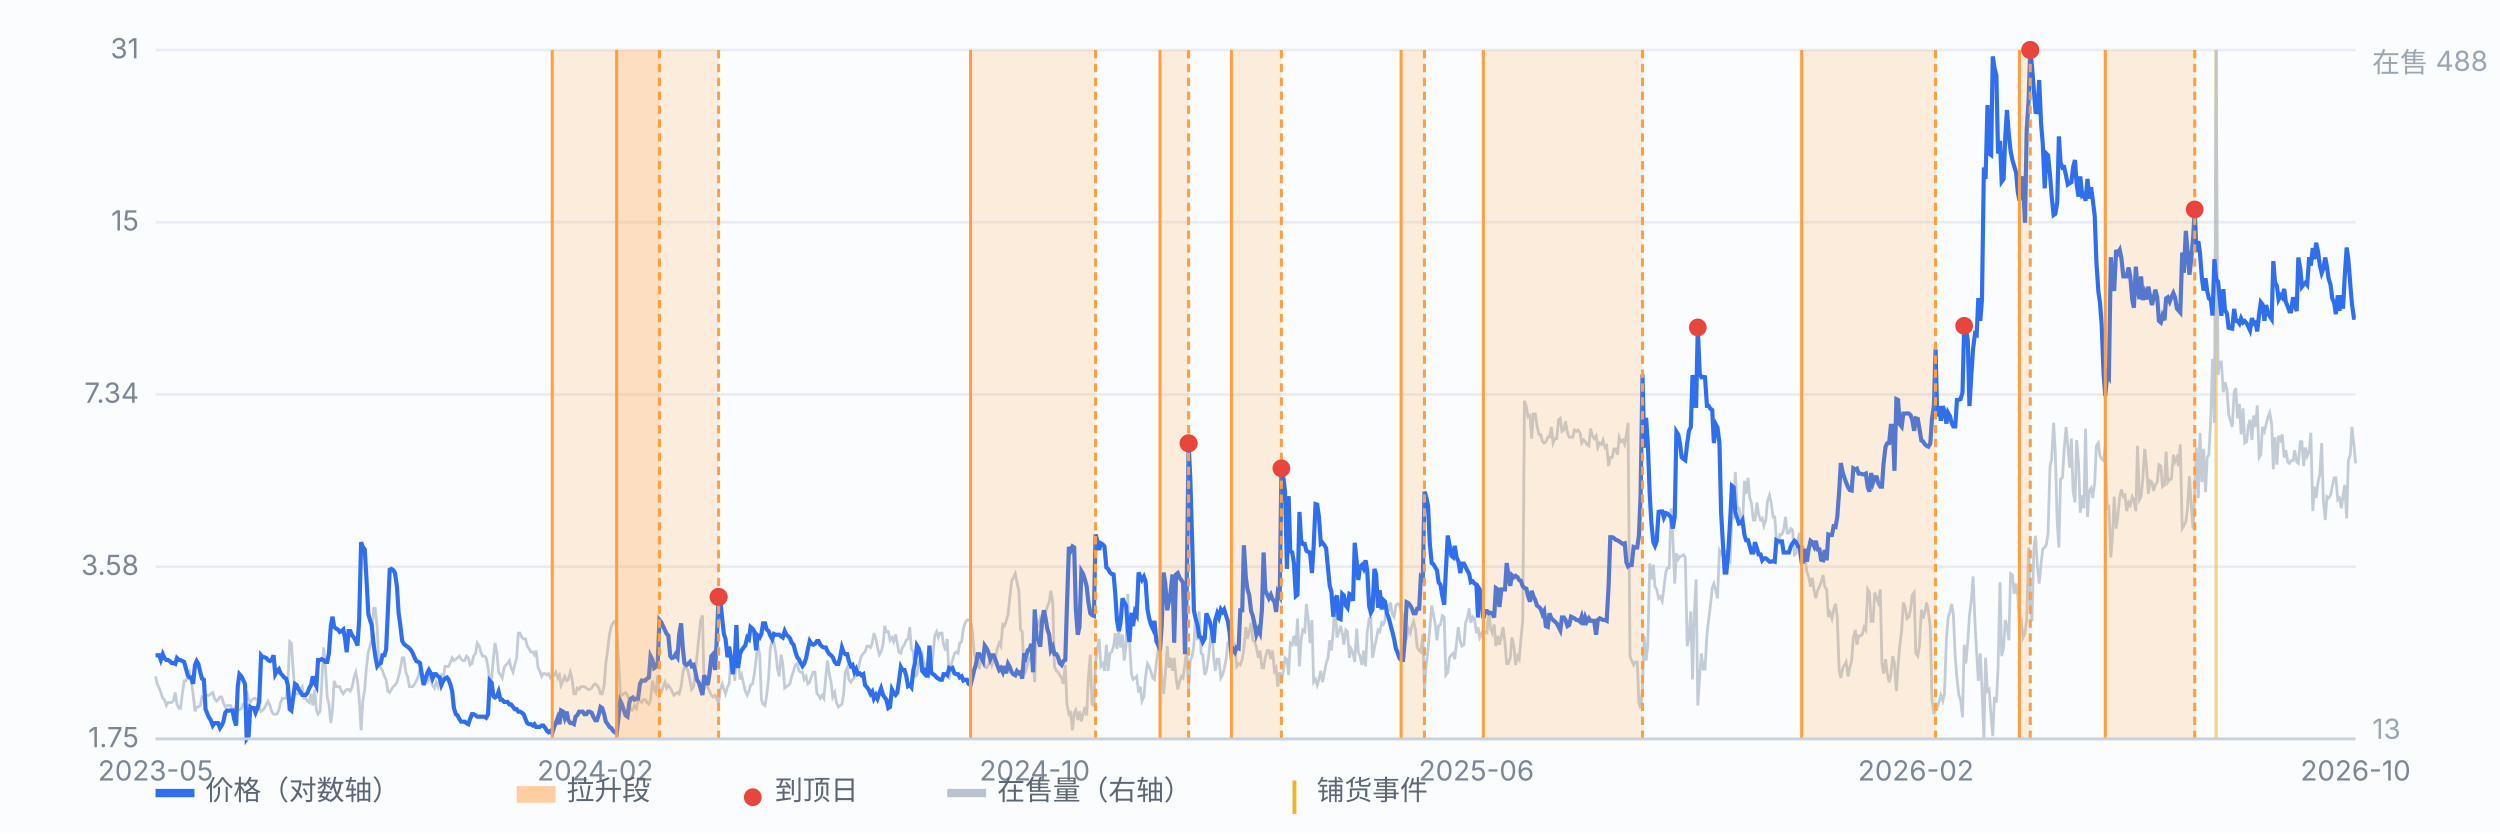
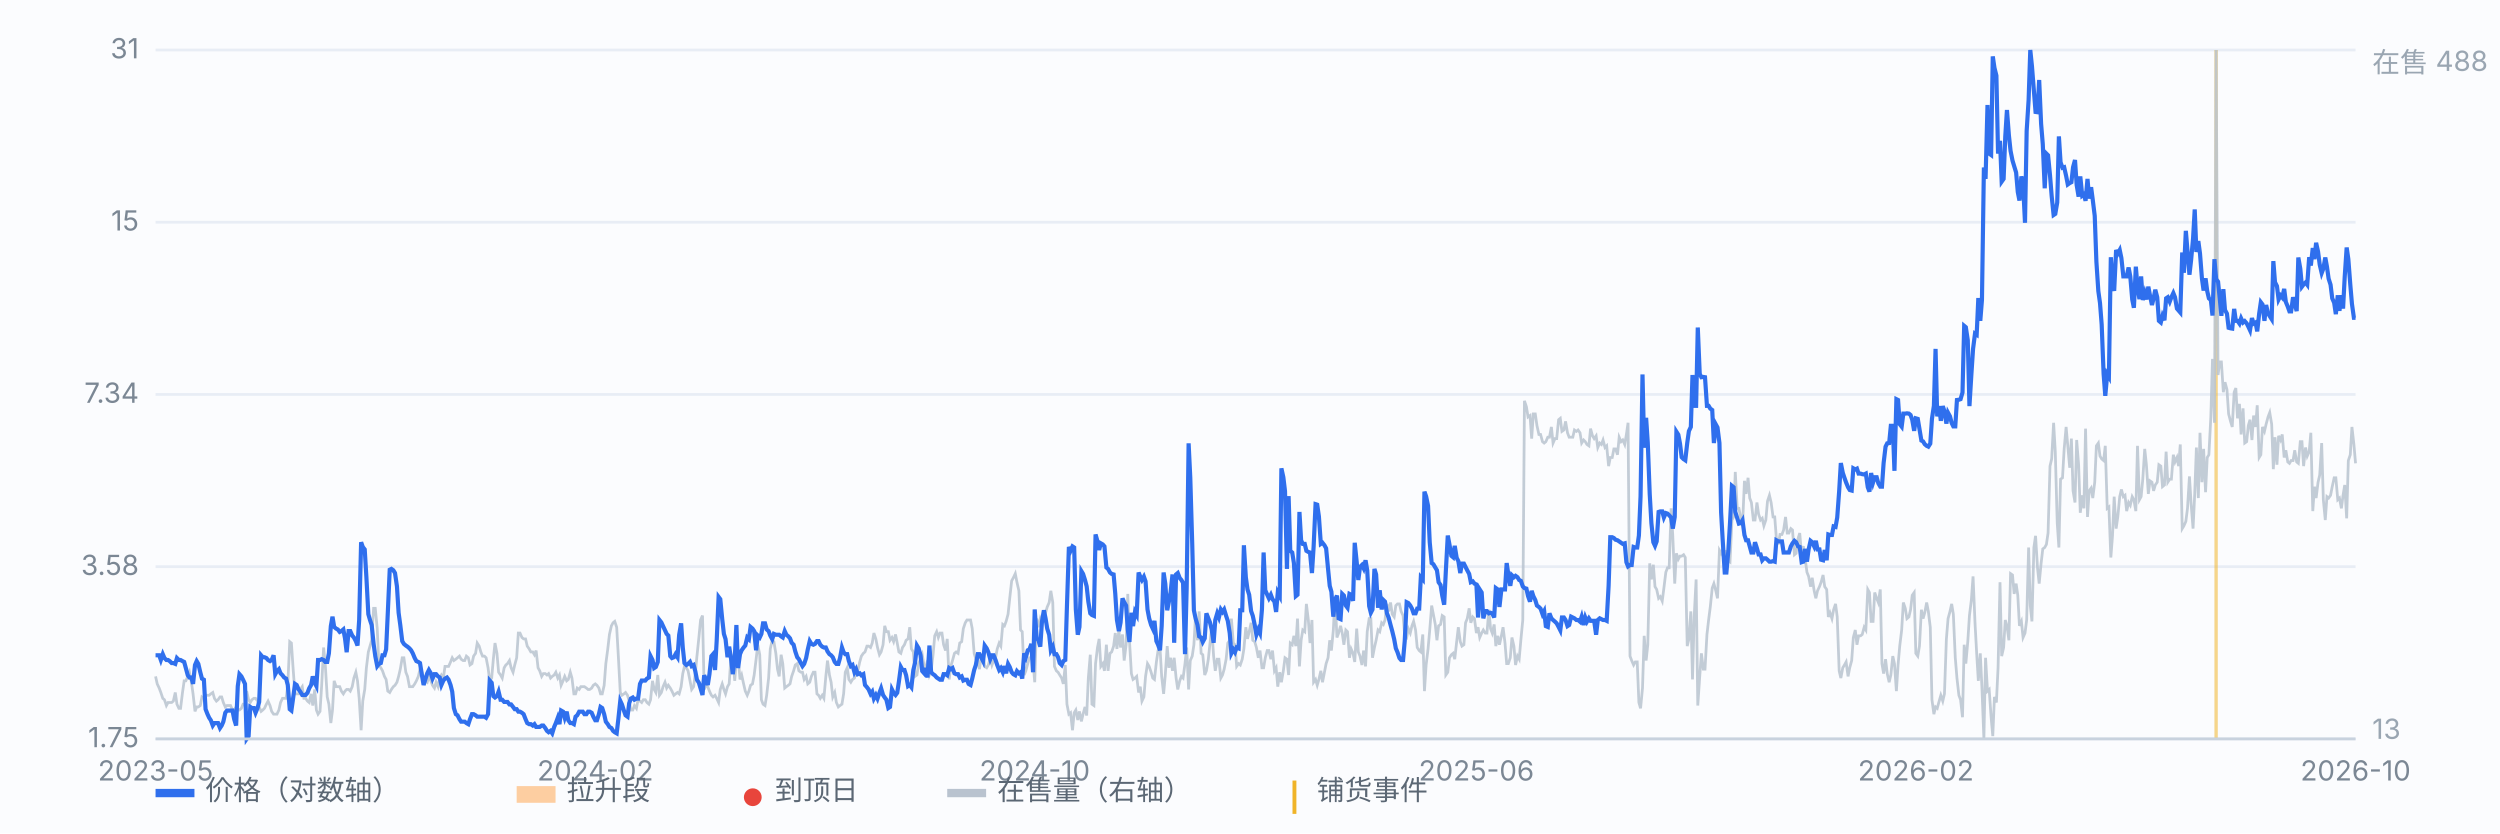
<svg xmlns="http://www.w3.org/2000/svg" viewBox="0 0 900 300" preserveAspectRatio="xMidYMid meet" style="width:100%;max-width:900px;height:auto;display:block" font-family="-apple-system,Segoe UI,Microsoft YaHei,sans-serif" font-size="10">
  <rect x="0" y="0" width="900" height="300" fill="#fbfcfe" />
  <line x1="56" y1="266.0" x2="848" y2="266.0" stroke="#e8edf5" stroke-width="1" />
  <text x="50" y="269.0" text-anchor="end" fill="#7b8794">1.75</text>
  <line x1="56" y1="204.0" x2="848" y2="204.0" stroke="#e8edf5" stroke-width="1" />
  <text x="50" y="207.0" text-anchor="end" fill="#7b8794">3.58</text>
  <line x1="56" y1="142.0" x2="848" y2="142.0" stroke="#e8edf5" stroke-width="1" />
  <text x="50" y="145.0" text-anchor="end" fill="#7b8794">7.34</text>
  <line x1="56" y1="80.0" x2="848" y2="80.0" stroke="#e8edf5" stroke-width="1" />
  <text x="50" y="83.0" text-anchor="end" fill="#7b8794">15</text>
  <line x1="56" y1="18.0" x2="848" y2="18.0" stroke="#e8edf5" stroke-width="1" />
  <text x="50" y="21.0" text-anchor="end" fill="#7b8794">31</text>
  <line x1="797.8" y1="18" x2="797.8" y2="266" stroke="#f0b429" stroke-width="1.2" opacity="0.55" />
  <path d="M56.0 243.5 L56.6 246.2 L57.3 247.7 L57.9 249.3 L58.6 251.4 L59.2 251.9 L59.9 254.0 L60.5 252.9 L61.1 252.9 L61.8 252.9 L62.4 252.4 L63.1 249.3 L63.7 253.5 L64.4 255.0 L65.0 255.0 L65.7 249.3 L66.3 245.1 L66.9 245.1 L67.6 243.5 L68.2 242.0 L68.9 245.6 L69.5 249.8 L70.2 256.1 L70.8 254.5 L71.4 254.5 L72.1 254.0 L72.7 250.9 L73.4 251.4 L74.0 250.3 L74.7 250.3 L75.3 250.3 L75.9 249.8 L76.6 249.3 L77.2 251.4 L77.9 252.4 L78.5 251.9 L79.2 250.9 L79.8 250.9 L80.4 252.9 L81.1 254.5 L81.7 254.0 L82.4 254.0 L83.0 254.0 L83.7 255.6 L84.3 255.6 L85.0 254.5 L85.6 255.6 L86.2 255.6 L86.9 255.0 L87.5 253.5 L88.2 253.5 L88.8 248.8 L89.5 251.9 L90.1 252.9 L90.7 251.9 L91.4 251.4 L92.0 251.4 L92.7 252.4 L93.3 254.5 L94.0 256.1 L94.6 255.6 L95.2 255.0 L95.9 253.5 L96.5 252.4 L97.2 254.0 L97.8 256.1 L98.5 257.1 L99.1 257.1 L99.7 257.1 L100.4 255.6 L101.0 252.9 L101.7 251.4 L102.3 251.4 L103.0 251.4 L103.6 246.7 L104.3 231.0 L104.9 231.5 L105.5 240.4 L106.2 249.8 L106.8 249.8 L107.5 249.8 L108.1 248.2 L108.8 247.2 L109.4 251.4 L110.0 251.4 L110.7 252.4 L111.3 252.9 L112.0 249.8 L112.6 254.0 L113.3 248.2 L113.9 255.6 L114.5 257.1 L115.2 256.1 L115.8 246.7 L116.5 233.1 L117.1 239.4 L117.8 250.9 L118.4 253.5 L119.1 260.3 L119.7 255.6 L120.3 245.1 L121.0 247.2 L121.6 247.2 L122.3 247.2 L122.9 248.8 L123.6 249.8 L124.2 248.8 L124.8 248.2 L125.5 248.2 L126.1 248.8 L126.8 247.2 L127.4 244.1 L128.1 242.0 L128.7 245.1 L129.3 251.4 L130.0 262.9 L130.6 252.4 L131.3 248.2 L131.9 240.4 L132.6 234.7 L133.2 232.6 L133.8 230.5 L134.5 219.0 L135.1 219.0 L135.8 226.3 L136.4 239.4 L137.1 240.4 L137.7 241.5 L138.4 243.5 L139.0 244.6 L139.6 248.8 L140.3 249.3 L140.9 248.2 L141.6 247.2 L142.2 246.7 L142.9 245.6 L143.5 243.5 L144.1 240.9 L144.8 236.8 L145.4 236.8 L146.1 242.0 L146.7 243.5 L147.4 247.2 L148.0 247.2 L148.6 247.2 L149.3 246.2 L149.9 245.1 L150.6 243.5 L151.2 240.9 L151.9 242.0 L152.5 244.1 L153.2 245.1 L153.8 245.6 L154.4 243.5 L155.1 245.1 L155.7 246.7 L156.4 247.7 L157.0 245.6 L157.7 247.2 L158.3 244.1 L158.9 243.0 L159.6 244.1 L160.2 239.9 L160.9 239.9 L161.5 239.9 L162.2 238.3 L162.8 236.8 L163.4 237.8 L164.1 237.3 L164.7 236.8 L165.4 236.2 L166.0 237.3 L166.7 237.8 L167.3 237.8 L167.9 236.2 L168.6 236.8 L169.2 239.4 L169.9 238.9 L170.5 236.2 L171.2 235.2 L171.8 231.5 L172.5 232.6 L173.1 234.7 L173.7 236.2 L174.4 236.2 L175.0 236.8 L175.7 240.4 L176.3 245.1 L177.0 244.1 L177.6 237.3 L178.2 231.5 L178.9 235.2 L179.5 242.0 L180.2 243.0 L180.8 244.1 L181.5 240.4 L182.1 239.4 L182.7 238.9 L183.4 237.8 L184.0 240.4 L184.7 242.0 L185.3 239.4 L186.0 236.8 L186.6 227.9 L187.2 227.9 L187.9 229.5 L188.5 230.0 L189.2 230.0 L189.8 232.6 L190.5 233.6 L191.1 234.7 L191.8 234.7 L192.4 235.7 L193.0 234.2 L193.7 240.4 L194.3 241.5 L195.0 243.5 L195.6 242.5 L196.3 242.5 L196.9 243.0 L197.5 242.5 L198.2 244.1 L198.8 243.5 L199.5 243.0 L200.1 242.0 L200.8 244.1 L201.4 243.0 L202.0 246.7 L202.7 245.1 L203.3 243.5 L204.0 245.1 L204.6 244.6 L205.3 242.0 L205.9 244.1 L206.6 249.8 L207.2 249.8 L207.8 247.7 L208.5 248.2 L209.1 247.2 L209.8 247.2 L210.4 247.2 L211.1 247.7 L211.7 248.2 L212.3 248.2 L213.0 247.7 L213.6 246.7 L214.3 246.2 L214.9 246.7 L215.6 247.7 L216.2 249.8 L216.8 249.8 L217.5 246.7 L218.1 238.9 L218.8 233.6 L219.4 228.4 L220.1 225.3 L220.7 224.2 L221.3 223.7 L222.0 225.8 L222.6 236.2 L223.3 249.3 L223.9 250.3 L224.6 249.8 L225.2 249.3 L225.9 250.3 L226.5 252.4 L227.1 255.6 L227.8 255.6 L228.4 254.0 L229.1 255.0 L229.7 251.9 L230.4 252.4 L231.0 252.9 L231.6 251.9 L232.3 251.9 L232.9 252.9 L233.6 253.5 L234.2 251.9 L234.9 245.1 L235.5 248.2 L236.1 249.3 L236.8 243.0 L237.4 250.3 L238.1 249.3 L238.7 247.2 L239.4 245.6 L240.0 247.7 L240.6 246.7 L241.3 247.7 L241.9 248.8 L242.6 250.3 L243.2 249.8 L243.9 249.3 L244.5 249.8 L245.2 247.2 L245.8 242.5 L246.4 239.9 L247.1 240.4 L247.7 241.5 L248.4 245.1 L249.0 248.2 L249.7 247.2 L250.3 242.5 L250.9 236.2 L251.6 229.5 L252.2 223.2 L252.9 221.6 L253.5 248.2 L254.2 246.7 L254.8 247.2 L255.4 248.8 L256.1 250.3 L256.7 250.9 L257.4 250.3 L258.0 251.4 L258.7 252.9 L259.3 248.2 L260.0 246.2 L260.6 248.2 L261.2 249.8 L261.9 247.2 L262.5 246.2 L263.2 235.7 L263.8 236.8 L264.5 245.1 L265.1 237.3 L265.7 236.2 L266.4 244.6 L267.0 243.0 L267.7 246.2 L268.3 248.8 L269.0 250.3 L269.6 248.8 L270.2 246.7 L270.9 246.2 L271.5 243.0 L272.2 237.3 L272.8 232.1 L273.5 235.7 L274.1 251.9 L274.7 253.5 L275.4 254.0 L276.0 250.3 L276.7 244.1 L277.3 233.6 L278.0 230.5 L278.6 231.0 L279.3 235.2 L279.9 240.9 L280.5 243.5 L281.2 235.7 L281.8 238.9 L282.5 247.7 L283.1 247.2 L283.8 246.7 L284.4 246.2 L285.0 243.5 L285.7 241.5 L286.3 239.4 L287.0 238.9 L287.6 241.5 L288.3 242.0 L288.9 242.0 L289.5 244.6 L290.2 243.5 L290.8 246.2 L291.5 245.6 L292.1 243.5 L292.8 242.0 L293.4 242.0 L294.1 249.8 L294.7 250.3 L295.3 251.4 L296.0 250.3 L296.6 251.4 L297.3 243.5 L297.9 237.8 L298.6 243.0 L299.2 245.6 L299.8 250.9 L300.5 249.3 L301.1 252.9 L301.8 254.5 L302.4 254.0 L303.1 253.5 L303.7 249.8 L304.3 242.0 L305.0 240.4 L305.6 244.6 L306.3 245.6 L306.9 244.6 L307.6 244.1 L308.2 240.9 L308.8 241.5 L309.5 238.3 L310.1 236.2 L310.8 235.2 L311.4 234.7 L312.1 232.6 L312.7 232.6 L313.4 233.1 L314.0 231.5 L314.6 227.9 L315.3 230.0 L315.9 233.1 L316.6 235.7 L317.2 234.7 L317.9 232.1 L318.5 225.3 L319.1 227.4 L319.8 227.4 L320.4 230.5 L321.1 229.5 L321.7 231.0 L322.4 228.4 L323.0 231.5 L323.6 234.7 L324.3 235.2 L324.9 233.1 L325.6 232.1 L326.2 230.5 L326.9 230.0 L327.5 225.8 L328.1 233.6 L328.8 234.7 L329.4 243.5 L330.1 243.0 L330.7 238.9 L331.4 237.3 L332.0 235.7 L332.7 239.9 L333.3 240.4 L333.9 237.8 L334.6 243.0 L335.2 241.5 L335.9 235.7 L336.5 228.9 L337.2 227.4 L337.8 229.5 L338.4 227.9 L339.1 227.9 L339.7 232.1 L340.4 234.2 L341.0 230.0 L341.7 244.6 L342.3 239.9 L342.9 237.8 L343.6 235.2 L344.2 234.7 L344.9 235.2 L345.5 231.5 L346.2 231.0 L346.8 226.3 L347.5 224.2 L348.1 223.2 L348.7 223.2 L349.4 223.2 L350.0 226.3 L350.7 235.2 L351.3 237.3 L352.0 237.8 L352.6 240.9 L353.2 236.8 L353.9 235.7 L354.5 239.9 L355.2 240.4 L355.8 239.4 L356.5 236.8 L357.1 239.4 L357.7 237.8 L358.4 236.8 L359.0 233.6 L359.7 231.5 L360.3 232.6 L361.0 224.8 L361.6 225.3 L362.2 223.7 L362.9 221.1 L363.5 215.4 L364.2 209.1 L364.8 208.0 L365.5 206.5 L366.1 209.6 L366.8 212.7 L367.4 226.8 L368.0 227.4 L368.7 243.0 L369.3 241.5 L370.0 238.9 L370.6 236.8 L371.3 236.8 L371.9 238.3 L372.5 245.6 L373.2 222.7 L373.8 225.8 L374.5 222.7 L375.1 224.2 L375.8 223.7 L376.4 220.6 L377.0 218.5 L377.7 216.9 L378.3 212.7 L379.0 216.9 L379.6 239.9 L380.3 241.5 L380.9 242.0 L381.5 243.0 L382.2 244.1 L382.8 246.2 L383.5 239.4 L384.1 253.5 L384.8 257.1 L385.4 256.6 L386.1 262.9 L386.7 256.6 L387.3 255.6 L388.0 259.2 L388.6 256.1 L389.3 259.7 L389.9 257.1 L390.6 254.5 L391.2 257.6 L391.8 244.1 L392.5 235.7 L393.1 253.5 L393.8 254.0 L394.4 238.9 L395.1 233.1 L395.7 230.0 L396.3 239.9 L397.0 238.9 L397.6 241.5 L398.3 232.1 L398.9 241.5 L399.6 235.2 L400.2 234.7 L400.9 232.6 L401.5 227.9 L402.1 233.6 L402.8 226.8 L403.4 233.1 L404.1 228.4 L404.7 237.8 L405.4 232.1 L406.0 213.8 L406.6 230.5 L407.3 242.5 L407.9 244.6 L408.6 244.1 L409.2 243.5 L409.9 249.3 L410.5 247.2 L411.1 252.4 L411.8 250.9 L412.4 243.5 L413.1 238.9 L413.7 239.9 L414.4 242.0 L415.0 244.1 L415.6 244.6 L416.3 238.3 L416.9 234.2 L417.6 233.1 L418.2 243.5 L418.9 249.8 L419.5 243.0 L420.2 232.6 L420.8 240.4 L421.4 236.8 L422.1 241.5 L422.7 236.8 L423.4 244.1 L424.0 248.2 L424.7 245.1 L425.3 243.5 L425.9 244.1 L426.6 238.9 L427.2 233.1 L427.9 248.2 L428.5 237.8 L429.2 236.2 L429.8 232.1 L430.4 221.6 L431.1 230.5 L431.7 220.1 L432.4 235.2 L433.0 235.7 L433.7 243.0 L434.3 241.5 L435.0 237.3 L435.6 231.5 L436.2 225.8 L436.9 236.2 L437.5 241.5 L438.2 237.3 L438.8 237.3 L439.5 244.1 L440.1 243.0 L440.7 240.9 L441.4 237.3 L442.0 231.5 L442.7 230.5 L443.3 222.7 L444.0 231.5 L444.6 232.1 L445.2 239.9 L445.9 238.9 L446.5 239.4 L447.2 237.3 L447.8 233.6 L448.5 225.8 L449.1 230.0 L449.7 227.4 L450.4 224.2 L451.0 230.5 L451.7 231.0 L452.3 233.1 L453.0 236.8 L453.6 234.2 L454.3 240.4 L454.9 240.4 L455.5 236.8 L456.2 234.2 L456.8 234.2 L457.5 237.3 L458.1 234.2 L458.8 241.5 L459.4 240.4 L460.0 247.2 L460.7 242.0 L461.3 245.6 L462.0 241.5 L462.6 236.8 L463.3 237.3 L463.9 243.0 L464.5 231.5 L465.2 232.1 L465.8 228.9 L466.5 232.6 L467.1 222.7 L467.8 239.9 L468.4 230.5 L469.0 226.8 L469.7 227.4 L470.3 217.4 L471.0 223.2 L471.6 231.5 L472.3 223.2 L472.9 245.6 L473.6 244.6 L474.2 246.7 L474.8 244.6 L475.5 241.5 L476.1 245.6 L476.8 242.0 L477.4 238.9 L478.1 236.8 L478.7 230.5 L479.3 234.2 L480.0 226.8 L480.6 214.8 L481.3 229.5 L481.9 227.9 L482.6 225.3 L483.2 227.9 L483.8 232.1 L484.5 226.8 L485.1 227.4 L485.8 236.8 L486.4 233.6 L487.1 235.2 L487.7 238.3 L488.4 226.3 L489.0 234.7 L489.6 236.2 L490.3 239.4 L490.9 234.2 L491.6 239.9 L492.2 227.4 L492.9 222.7 L493.5 222.7 L494.1 236.8 L494.8 233.1 L495.4 230.5 L496.1 226.8 L496.7 227.4 L497.4 224.2 L498.0 224.8 L498.6 223.2 L499.3 217.4 L499.9 220.1 L500.6 216.9 L501.2 221.1 L501.9 222.1 L502.5 218.0 L503.1 217.4 L503.8 217.4 L504.4 220.1 L505.1 221.6 L505.7 228.9 L506.4 229.5 L507.0 226.3 L507.7 227.9 L508.3 225.3 L508.9 223.7 L509.6 226.8 L510.2 233.1 L510.9 234.2 L511.5 234.7 L512.2 228.4 L512.8 248.8 L513.4 239.4 L514.1 233.6 L514.7 226.8 L515.4 218.0 L516.0 221.1 L516.7 224.8 L517.3 230.5 L517.9 225.3 L518.6 224.8 L519.2 221.6 L519.9 222.1 L520.5 243.0 L521.2 242.0 L521.8 236.8 L522.5 235.7 L523.1 235.2 L523.7 237.3 L524.4 231.0 L525.0 225.8 L525.7 231.0 L526.3 232.6 L527.0 232.1 L527.6 224.2 L528.2 222.7 L528.9 219.0 L529.5 224.2 L530.2 222.1 L530.8 222.7 L531.5 227.9 L532.1 225.8 L532.7 229.5 L533.4 227.9 L534.0 226.8 L534.7 227.9 L535.3 227.9 L536.0 219.5 L536.6 226.3 L537.2 227.9 L537.9 224.8 L538.5 232.6 L539.2 228.9 L539.8 232.1 L540.5 228.9 L541.1 225.8 L541.8 231.5 L542.4 238.9 L543.0 238.9 L543.7 236.8 L544.3 229.5 L545.0 232.6 L545.6 239.4 L546.3 236.2 L546.9 237.3 L547.5 230.5 L548.2 223.2 L548.8 144.3 L549.5 146.4 L550.1 150.1 L550.8 149.6 L551.4 157.9 L552.0 149.0 L552.7 149.0 L553.3 153.2 L554.0 156.4 L554.6 156.4 L555.3 159.0 L555.9 159.5 L556.5 159.0 L557.2 157.4 L557.8 157.4 L558.5 153.7 L559.1 159.5 L559.8 157.9 L560.4 157.9 L561.1 151.1 L561.7 150.6 L562.3 155.3 L563.0 154.8 L563.6 151.7 L564.3 155.8 L564.9 157.4 L565.6 157.4 L566.2 157.4 L566.8 154.8 L567.5 155.3 L568.1 154.8 L568.8 155.8 L569.4 159.5 L570.1 158.4 L570.7 159.0 L571.3 160.0 L572.0 160.5 L572.6 154.3 L573.3 156.9 L573.9 157.9 L574.6 156.9 L575.2 161.1 L575.9 159.5 L576.5 160.0 L577.1 158.4 L577.8 161.1 L578.4 160.5 L579.1 167.8 L579.7 164.7 L580.4 164.7 L581.0 161.6 L581.6 161.6 L582.3 163.7 L582.9 157.4 L583.6 159.0 L584.2 158.4 L584.9 160.0 L585.5 156.4 L586.1 152.2 L586.8 236.2 L587.4 237.8 L588.1 239.4 L588.7 238.3 L589.4 238.3 L590.0 252.9 L590.6 255.0 L591.3 247.7 L591.9 228.9 L592.6 237.8 L593.2 232.1 L593.9 202.8 L594.5 208.6 L595.2 203.3 L595.8 211.2 L596.4 212.2 L597.1 215.4 L597.7 214.8 L598.4 216.4 L599.0 211.7 L599.7 206.0 L600.3 204.4 L600.9 204.4 L601.6 183.0 L602.2 192.9 L602.9 210.1 L603.5 199.2 L604.2 201.3 L604.8 200.2 L605.4 200.2 L606.1 199.7 L606.7 200.7 L607.4 232.6 L608.0 230.0 L608.7 220.1 L609.3 244.6 L609.9 222.1 L610.6 208.6 L611.2 254.0 L611.9 243.5 L612.5 235.2 L613.2 240.9 L613.8 240.9 L614.5 228.4 L615.1 223.2 L615.7 218.5 L616.4 211.7 L617.0 210.1 L617.7 212.7 L618.3 215.4 L619.0 198.1 L619.6 199.2 L620.2 197.6 L620.9 200.7 L621.5 198.1 L622.2 201.8 L622.8 202.3 L623.5 187.2 L624.1 186.1 L624.7 169.9 L625.4 183.0 L626.0 183.0 L626.7 186.6 L627.3 189.3 L628.0 173.1 L628.6 177.8 L629.3 172.0 L629.9 179.3 L630.5 180.9 L631.2 187.2 L631.8 187.2 L632.5 180.9 L633.1 185.1 L633.8 187.2 L634.4 186.6 L635.0 189.3 L635.7 187.2 L636.3 180.4 L637.0 178.3 L637.6 180.9 L638.3 186.1 L638.9 186.1 L639.5 193.9 L640.2 196.0 L640.8 192.4 L641.5 192.4 L642.1 190.8 L642.8 186.1 L643.4 191.9 L644.0 191.9 L644.7 190.3 L645.3 190.8 L646.0 199.7 L646.6 199.2 L647.3 193.9 L647.9 191.9 L648.6 200.2 L649.2 196.6 L649.8 200.7 L650.5 206.0 L651.1 207.5 L651.8 211.2 L652.4 208.0 L653.1 212.7 L653.7 215.4 L654.3 212.7 L655.0 211.2 L655.6 209.6 L656.3 207.0 L656.9 211.2 L657.6 212.2 L658.2 222.1 L658.8 220.6 L659.5 222.7 L660.1 219.5 L660.8 217.4 L661.4 222.1 L662.1 241.5 L662.7 244.1 L663.4 240.4 L664.0 239.4 L664.6 238.3 L665.3 243.5 L665.9 240.4 L666.6 237.8 L667.2 229.5 L667.9 226.8 L668.5 232.1 L669.1 228.9 L669.8 228.9 L670.4 228.4 L671.1 225.8 L671.7 226.8 L672.4 212.2 L673.0 213.3 L673.6 223.7 L674.3 223.7 L674.9 213.3 L675.6 215.4 L676.2 216.9 L676.9 212.2 L677.5 238.9 L678.1 242.5 L678.8 237.3 L679.4 242.5 L680.1 245.6 L680.7 243.0 L681.4 236.2 L682.0 238.9 L682.7 248.8 L683.3 239.4 L683.9 232.6 L684.6 226.8 L685.2 216.9 L685.9 219.0 L686.5 222.7 L687.2 222.1 L687.8 219.5 L688.4 214.3 L689.1 213.3 L689.7 235.2 L690.4 236.2 L691.0 232.6 L691.7 219.5 L692.3 222.7 L692.9 220.6 L693.6 216.9 L694.2 220.1 L694.9 225.8 L695.5 251.9 L696.2 257.1 L696.8 254.5 L697.4 255.0 L698.1 252.4 L698.7 250.3 L699.4 252.4 L700.0 249.8 L700.7 230.0 L701.3 222.7 L702.0 220.1 L702.6 217.4 L703.2 221.1 L703.9 236.8 L704.5 244.1 L705.2 250.3 L705.8 251.9 L706.5 258.2 L707.1 232.1 L707.7 238.9 L708.4 231.0 L709.0 221.6 L709.7 215.9 L710.3 207.5 L711.0 224.2 L711.6 235.2 L712.2 245.1 L712.9 235.2 L713.5 247.7 L714.2 266.0 L714.8 236.8 L715.5 248.8 L716.1 248.2 L716.8 258.2 L717.4 265.0 L718.0 250.9 L718.7 252.9 L719.3 240.4 L720.0 209.6 L720.6 236.2 L721.3 233.1 L721.9 223.2 L722.5 225.3 L723.2 230.5 L723.8 206.5 L724.5 207.0 L725.1 213.8 L725.8 210.1 L726.4 214.3 L727.0 225.3 L727.7 223.7 L728.3 229.5 L729.0 227.9 L729.6 223.2 L730.3 197.1 L730.9 218.0 L731.5 223.7 L732.2 197.1 L732.8 192.9 L733.5 204.4 L734.1 210.1 L734.8 202.8 L735.4 197.6 L736.1 197.1 L736.7 196.0 L737.3 191.9 L738.0 167.8 L738.6 165.2 L739.3 152.2 L739.9 162.6 L740.6 188.2 L741.2 197.1 L741.8 172.5 L742.5 172.0 L743.1 161.6 L743.8 153.7 L744.4 160.5 L745.1 168.4 L745.7 157.9 L746.3 176.7 L747.0 180.9 L747.6 158.4 L748.3 167.3 L748.9 184.6 L749.6 178.3 L750.2 183.0 L750.8 154.3 L751.5 186.1 L752.1 176.7 L752.8 175.7 L753.4 179.3 L754.1 173.6 L754.7 160.5 L755.4 159.5 L756.0 164.2 L756.6 165.2 L757.3 165.8 L757.9 160.5 L758.6 183.0 L759.2 182.5 L759.9 200.7 L760.5 192.9 L761.1 178.8 L761.8 190.3 L762.4 186.1 L763.1 178.8 L763.7 176.2 L764.4 178.8 L765.0 178.3 L765.6 184.0 L766.3 180.9 L766.9 181.9 L767.6 178.8 L768.2 179.9 L768.9 184.0 L769.5 160.5 L770.2 179.9 L770.8 178.8 L771.4 172.5 L772.1 161.6 L772.7 167.3 L773.4 177.8 L774.0 173.1 L774.7 173.6 L775.3 176.7 L775.9 174.6 L776.6 173.6 L777.2 167.3 L777.9 167.8 L778.5 175.2 L779.2 174.6 L779.8 162.6 L780.4 173.6 L781.1 172.5 L781.7 172.5 L782.4 163.7 L783.0 166.3 L783.7 164.7 L784.3 167.8 L784.9 160.0 L785.6 190.3 L786.2 189.3 L786.9 187.7 L787.5 183.0 L788.2 171.5 L788.8 181.4 L789.5 190.3 L790.1 177.8 L790.7 161.1 L791.4 179.3 L792.0 155.8 L792.7 173.6 L793.3 161.6 L794.0 177.2 L794.6 164.7 L795.2 163.7 L795.9 150.1 L796.5 129.2 L797.2 152.2 L797.8 18.0 L798.5 135.0 L799.1 130.3 L799.7 130.3 L800.4 141.2 L801.0 137.6 L801.7 140.2 L802.3 149.0 L803.0 151.7 L803.6 153.7 L804.3 141.2 L804.9 139.7 L805.5 150.6 L806.2 145.4 L806.8 156.4 L807.5 147.0 L808.1 159.5 L808.8 159.0 L809.4 153.2 L810.0 151.1 L810.7 158.4 L811.3 149.6 L812.0 153.7 L812.6 145.9 L813.3 164.7 L813.9 163.7 L814.5 153.7 L815.2 155.3 L815.8 152.7 L816.5 150.1 L817.1 148.5 L817.8 152.7 L818.4 168.9 L819.0 157.4 L819.7 167.3 L820.3 156.9 L821.0 158.4 L821.6 156.4 L822.3 164.7 L822.9 162.1 L823.6 166.3 L824.2 166.8 L824.8 165.8 L825.5 165.8 L826.1 162.1 L826.8 166.3 L827.4 166.8 L828.1 159.0 L828.7 159.0 L829.3 167.8 L830.0 161.1 L830.6 164.2 L831.3 162.6 L831.9 155.8 L832.6 184.0 L833.2 175.2 L833.8 179.3 L834.5 173.6 L835.1 171.0 L835.8 159.5 L836.4 179.9 L837.1 187.2 L837.7 178.8 L838.3 179.3 L839.0 178.3 L839.6 175.2 L840.3 172.0 L840.9 172.0 L841.6 179.9 L842.2 179.3 L842.9 183.0 L843.5 178.3 L844.1 174.6 L844.8 186.6 L845.4 165.8 L846.1 163.7 L846.7 153.7 L847.4 160.0 L848.0 166.8" fill="none" stroke="#b9c3cf" stroke-width="1" opacity="0.85" />
  <text x="854" y="26" fill="#9aa6b2">在售 488</text>
  <text x="854" y="266" fill="#9aa6b2">13</text>
  <path d="M56.0 235.9 L56.6 235.9 L57.3 235.9 L57.9 237.6 L58.6 235.5 L59.2 236.9 L59.9 237.6 L60.5 237.6 L61.1 238.0 L61.8 238.7 L62.4 238.7 L63.1 239.0 L63.7 236.9 L64.4 237.6 L65.0 237.6 L65.7 238.0 L66.3 238.3 L66.9 240.5 L67.6 243.1 L68.2 243.9 L68.9 243.9 L69.5 246.2 L70.2 239.4 L70.8 238.0 L71.4 239.0 L72.1 242.0 L72.7 244.3 L73.4 244.7 L74.0 255.3 L74.7 257.1 L75.3 258.4 L75.9 259.3 L76.6 261.2 L77.2 260.3 L77.9 260.3 L78.5 260.3 L79.2 262.1 L79.8 261.2 L80.4 259.8 L81.1 256.6 L81.7 255.8 L82.4 255.8 L83.0 255.8 L83.7 255.8 L84.3 258.9 L85.0 261.2 L85.6 247.0 L86.2 242.7 L86.9 243.5 L87.5 244.7 L88.2 246.2 L88.8 266.0 L89.5 265.0 L90.1 254.5 L90.7 254.9 L91.4 254.9 L92.0 256.6 L92.7 254.9 L93.3 252.7 L94.0 235.9 L94.6 236.6 L95.2 236.6 L95.9 236.9 L96.5 237.6 L97.2 238.0 L97.8 237.6 L98.5 235.9 L99.1 242.7 L99.7 241.6 L100.4 240.9 L101.0 242.4 L101.7 243.1 L102.3 243.9 L103.0 244.3 L103.6 246.6 L104.3 255.3 L104.9 255.8 L105.5 251.5 L106.2 246.2 L106.8 246.6 L107.5 248.2 L108.1 249.0 L108.8 250.2 L109.4 250.2 L110.0 250.2 L110.7 249.4 L111.3 247.8 L112.0 246.6 L112.6 243.5 L113.3 245.8 L113.9 247.0 L114.5 237.6 L115.2 237.6 L115.8 237.3 L116.5 237.6 L117.1 238.3 L117.8 238.3 L118.4 235.2 L119.1 225.4 L119.7 222.0 L120.3 225.7 L121.0 226.3 L121.6 226.6 L122.3 227.5 L122.9 227.2 L123.6 226.6 L124.2 229.8 L124.8 234.8 L125.5 227.2 L126.1 227.2 L126.8 228.8 L127.4 229.5 L128.1 230.8 L128.7 232.4 L129.3 223.2 L130.0 195.2 L130.6 196.9 L131.3 197.8 L131.9 207.8 L132.6 221.1 L133.2 223.2 L133.8 225.0 L134.5 231.8 L135.1 236.2 L135.8 239.8 L136.4 239.0 L137.1 238.7 L137.7 235.9 L138.4 235.9 L139.0 233.8 L139.6 220.8 L140.3 205.1 L140.9 204.8 L141.6 205.3 L142.2 206.3 L142.9 211.1 L143.5 220.6 L144.1 225.0 L144.8 230.8 L145.4 231.8 L146.1 232.4 L146.7 232.8 L147.4 233.4 L148.0 234.1 L148.6 235.2 L149.3 236.9 L149.9 238.0 L150.6 238.3 L151.2 238.7 L151.9 243.1 L152.5 246.6 L153.2 244.3 L153.8 242.4 L154.4 241.2 L155.1 242.4 L155.7 244.3 L156.4 242.7 L157.0 242.7 L157.7 243.5 L158.3 243.9 L158.9 246.6 L159.6 245.0 L160.2 244.3 L160.9 243.9 L161.5 244.7 L162.2 246.6 L162.8 249.0 L163.4 254.9 L164.1 257.1 L164.7 257.5 L165.4 258.9 L166.0 259.8 L166.7 259.8 L167.3 259.8 L167.9 260.3 L168.6 260.7 L169.2 258.9 L169.9 257.1 L170.5 257.1 L171.2 257.5 L171.8 258.0 L172.5 258.0 L173.1 258.0 L173.7 258.0 L174.4 258.0 L175.0 258.4 L175.7 257.1 L176.3 245.0 L177.0 245.8 L177.6 250.6 L178.2 251.1 L178.9 250.6 L179.5 249.0 L180.2 251.9 L180.8 251.9 L181.5 252.7 L182.1 252.7 L182.7 252.7 L183.4 253.6 L184.0 253.6 L184.7 254.5 L185.3 255.3 L186.0 255.3 L186.6 256.2 L187.2 256.2 L187.9 256.6 L188.5 257.1 L189.2 258.9 L189.8 260.3 L190.5 260.7 L191.1 260.7 L191.8 261.2 L192.4 260.7 L193.0 261.7 L193.7 261.7 L194.3 261.7 L195.0 261.2 L195.6 261.2 L196.3 262.1 L196.9 263.1 L197.5 263.6 L198.2 263.1 L198.8 264.0 L199.5 261.7 L200.1 260.3 L200.8 258.4 L201.4 260.7 L202.0 255.8 L202.7 256.2 L203.3 258.4 L204.0 256.2 L204.6 259.3 L205.3 260.3 L205.9 260.3 L206.6 260.7 L207.2 258.0 L207.8 257.5 L208.5 256.2 L209.1 256.2 L209.8 256.2 L210.4 257.1 L211.1 257.1 L211.7 256.2 L212.3 256.2 L213.0 256.6 L213.6 258.0 L214.3 259.3 L214.9 259.3 L215.6 257.1 L216.2 254.5 L216.8 254.9 L217.5 257.1 L218.1 259.8 L218.8 260.7 L219.4 261.7 L220.1 262.1 L220.7 263.1 L221.3 263.6 L222.0 264.0 L222.6 258.9 L223.3 252.3 L223.9 253.6 L224.6 255.8 L225.2 257.5 L225.9 258.0 L226.5 253.2 L227.1 251.5 L227.8 251.1 L228.4 251.9 L229.1 251.5 L229.7 251.5 L230.4 246.2 L231.0 245.0 L231.6 245.0 L232.3 245.0 L232.9 244.3 L233.6 243.9 L234.2 236.2 L234.9 237.6 L235.5 240.5 L236.1 240.1 L236.8 238.3 L237.4 223.2 L238.1 224.1 L238.7 225.4 L239.4 226.9 L240.0 228.2 L240.6 228.8 L241.3 236.2 L241.9 236.9 L242.6 236.6 L243.2 235.5 L243.9 236.6 L244.5 228.5 L245.2 224.4 L245.8 233.1 L246.4 238.7 L247.1 239.4 L247.7 239.0 L248.4 238.3 L249.0 239.8 L249.7 239.4 L250.3 241.6 L250.9 244.7 L251.6 245.8 L252.2 247.8 L252.9 250.2 L253.5 243.1 L254.2 244.7 L254.8 246.6 L255.4 242.7 L256.1 236.2 L256.7 235.5 L257.4 241.2 L258.0 230.8 L258.7 214.9 L259.3 215.7 L260.0 222.9 L260.6 228.2 L261.2 230.1 L261.9 236.6 L262.5 232.8 L263.2 237.3 L263.8 242.7 L264.5 237.3 L265.1 225.0 L265.7 240.5 L266.4 235.5 L267.0 234.1 L267.7 233.1 L268.3 232.4 L269.0 229.5 L269.6 230.1 L270.2 225.7 L270.9 226.3 L271.5 227.2 L272.2 234.1 L272.8 228.8 L273.5 229.5 L274.1 228.2 L274.7 224.4 L275.4 224.4 L276.0 226.6 L276.7 227.2 L277.3 228.8 L278.0 230.1 L278.6 228.2 L279.3 228.5 L279.9 228.5 L280.5 228.5 L281.2 229.1 L281.8 229.5 L282.5 227.2 L283.1 228.5 L283.8 229.1 L284.4 229.8 L285.0 231.4 L285.7 232.1 L286.3 234.5 L287.0 236.6 L287.6 237.3 L288.3 238.7 L288.9 239.8 L289.5 239.0 L290.2 236.9 L290.8 233.8 L291.5 230.8 L292.1 231.8 L292.8 232.1 L293.4 231.8 L294.1 230.8 L294.7 230.8 L295.3 232.1 L296.0 232.8 L296.6 233.1 L297.3 233.1 L297.9 234.5 L298.6 235.5 L299.2 235.9 L299.8 236.6 L300.5 238.3 L301.1 239.0 L301.8 239.0 L302.4 236.9 L303.1 233.1 L303.7 234.8 L304.3 235.5 L305.0 235.5 L305.6 238.0 L306.3 239.8 L306.9 239.4 L307.6 242.0 L308.2 240.9 L308.8 242.7 L309.5 242.4 L310.1 243.1 L310.8 242.7 L311.4 246.6 L312.1 247.4 L312.7 248.2 L313.4 249.8 L314.0 249.0 L314.6 251.5 L315.3 250.2 L315.9 251.5 L316.6 249.4 L317.2 247.8 L317.9 250.2 L318.5 251.1 L319.1 251.9 L319.8 254.9 L320.4 254.5 L321.1 248.2 L321.7 249.4 L322.4 250.2 L323.0 249.4 L323.6 245.4 L324.3 240.1 L324.9 241.2 L325.6 241.2 L326.2 243.1 L326.9 247.0 L327.5 246.6 L328.1 247.4 L328.8 241.2 L329.4 238.7 L330.1 232.4 L330.7 233.4 L331.4 235.9 L332.0 241.6 L332.7 242.4 L333.3 240.5 L333.9 243.9 L334.6 232.4 L335.2 242.0 L335.9 242.7 L336.5 243.1 L337.2 243.9 L337.8 244.3 L338.4 244.7 L339.1 244.7 L339.7 242.7 L340.4 242.7 L341.0 243.1 L341.7 240.5 L342.3 240.9 L342.9 240.5 L343.6 242.4 L344.2 242.7 L344.9 242.7 L345.5 243.9 L346.2 243.5 L346.8 245.0 L347.5 244.7 L348.1 244.7 L348.7 246.2 L349.4 246.6 L350.0 244.3 L350.7 241.2 L351.3 239.4 L352.0 235.5 L352.6 235.5 L353.2 236.6 L353.9 238.0 L354.5 232.4 L355.2 233.4 L355.8 234.8 L356.5 237.3 L357.1 235.9 L357.7 235.9 L358.4 237.6 L359.0 239.4 L359.7 241.2 L360.3 240.5 L361.0 242.0 L361.6 239.8 L362.2 242.4 L362.9 239.0 L363.5 240.1 L364.2 242.0 L364.8 242.7 L365.5 243.1 L366.1 241.6 L366.8 242.4 L367.4 242.0 L368.0 244.3 L368.7 235.2 L369.3 236.6 L370.0 234.1 L370.6 233.8 L371.3 231.8 L371.9 242.0 L372.5 219.4 L373.2 229.8 L373.8 230.4 L374.5 232.8 L375.1 223.8 L375.8 219.7 L376.4 222.6 L377.0 226.3 L377.7 228.5 L378.3 234.1 L379.0 232.8 L379.6 235.5 L380.3 235.5 L380.9 236.6 L381.5 238.7 L382.2 239.4 L382.8 238.0 L383.5 237.6 L384.1 218.2 L384.8 196.9 L385.4 198.3 L386.1 196.7 L386.7 197.1 L387.3 219.4 L388.0 228.5 L388.6 225.7 L389.3 205.6 L389.9 206.6 L390.6 208.8 L391.2 211.1 L391.8 216.6 L392.5 220.8 L393.1 221.4 L393.8 221.7 L394.4 192.4 L395.1 194.9 L395.7 198.0 L396.3 195.6 L397.0 196.0 L397.6 196.7 L398.3 204.3 L398.9 204.8 L399.6 206.1 L400.2 206.6 L400.9 206.8 L401.5 213.8 L402.1 223.2 L402.8 227.2 L403.4 224.1 L404.1 215.4 L404.7 216.8 L405.4 218.0 L406.0 226.6 L406.6 231.1 L407.3 220.6 L407.9 225.4 L408.6 220.3 L409.2 221.4 L409.9 206.1 L410.5 207.6 L411.1 208.8 L411.8 207.6 L412.4 209.3 L413.1 219.4 L413.7 222.6 L414.4 225.0 L415.0 226.3 L415.6 223.5 L416.3 230.8 L416.9 232.1 L417.6 234.1 L418.2 225.4 L418.9 206.1 L419.5 210.1 L420.2 219.7 L420.8 216.6 L421.4 213.3 L422.1 206.8 L422.7 231.4 L423.4 206.8 L424.0 206.3 L424.7 208.1 L425.3 208.8 L425.9 209.8 L426.6 235.5 L427.2 211.7 L427.9 159.6 L428.5 172.0 L429.2 195.8 L429.8 219.7 L430.4 222.6 L431.1 225.0 L431.7 229.1 L432.4 229.5 L433.0 231.1 L433.7 229.8 L434.3 220.8 L435.0 222.6 L435.6 224.1 L436.2 226.6 L436.9 231.4 L437.5 223.2 L438.2 220.8 L438.8 222.3 L439.5 219.4 L440.1 220.3 L440.7 219.4 L441.4 221.7 L442.0 223.5 L442.7 227.9 L443.3 235.2 L444.0 233.8 L444.6 234.8 L445.2 233.1 L445.9 233.4 L446.5 219.7 L447.2 219.7 L447.8 196.3 L448.5 207.8 L449.1 212.2 L449.7 214.1 L450.4 220.0 L451.0 221.7 L451.7 225.0 L452.3 228.5 L453.0 226.6 L453.6 227.9 L454.3 219.4 L454.9 198.9 L455.5 212.5 L456.2 214.1 L456.8 215.4 L457.5 214.1 L458.1 215.7 L458.8 216.6 L459.4 220.3 L460.0 213.3 L460.7 214.6 L461.3 168.6 L462.0 171.8 L462.6 176.8 L463.3 204.8 L463.9 178.6 L464.5 198.3 L465.2 198.9 L465.8 202.7 L466.5 214.6 L467.1 214.1 L467.8 184.3 L468.4 194.5 L469.0 195.8 L469.7 195.8 L470.3 198.3 L471.0 198.7 L471.6 198.9 L472.3 206.3 L472.9 196.9 L473.6 181.5 L474.2 181.7 L474.8 185.9 L475.5 195.8 L476.1 195.4 L476.8 196.3 L477.4 197.4 L478.1 204.8 L478.7 210.9 L479.3 213.0 L480.0 222.0 L480.6 216.0 L481.3 214.4 L481.9 222.6 L482.6 222.9 L483.2 213.8 L483.8 214.4 L484.5 218.0 L485.1 218.8 L485.8 213.8 L486.4 214.1 L487.1 216.3 L487.7 195.4 L488.4 202.2 L489.0 208.8 L489.6 204.1 L490.3 203.4 L490.9 204.6 L491.6 201.7 L492.2 205.3 L492.9 218.2 L493.5 220.6 L494.1 219.4 L494.8 204.8 L495.4 206.8 L496.1 218.8 L496.7 212.5 L497.4 219.4 L498.0 216.0 L498.6 216.6 L499.3 220.8 L499.9 222.3 L500.6 225.0 L501.2 227.2 L501.9 230.1 L502.5 233.4 L503.1 234.8 L503.8 236.9 L504.4 237.6 L505.1 237.6 L505.7 230.8 L506.4 216.8 L507.0 217.1 L507.7 218.0 L508.3 219.1 L508.9 220.8 L509.6 220.8 L510.2 219.1 L510.9 219.1 L511.5 207.8 L512.2 208.6 L512.8 177.0 L513.4 178.7 L514.1 182.1 L514.7 195.2 L515.4 202.7 L516.0 203.1 L516.7 204.3 L517.3 205.3 L517.9 209.6 L518.6 210.6 L519.2 214.4 L519.9 217.7 L520.5 205.6 L521.2 192.8 L521.8 196.0 L522.5 200.1 L523.1 200.6 L523.7 196.5 L524.4 200.8 L525.0 202.0 L525.7 206.3 L526.3 202.9 L527.0 202.9 L527.6 204.1 L528.2 205.3 L528.9 206.6 L529.5 209.6 L530.2 209.3 L530.8 210.1 L531.5 210.4 L532.1 222.3 L532.7 212.2 L533.4 213.3 L534.0 222.6 L534.7 220.0 L535.3 220.0 L536.0 220.8 L536.6 220.6 L537.2 220.8 L537.9 222.3 L538.5 211.7 L539.2 212.2 L539.8 218.5 L540.5 212.2 L541.1 212.2 L541.8 212.2 L542.4 202.7 L543.0 206.8 L543.7 210.9 L544.3 207.1 L545.0 207.8 L545.6 207.3 L546.3 207.8 L546.9 208.8 L547.5 209.1 L548.2 211.1 L548.8 211.7 L549.5 211.9 L550.1 214.6 L550.8 216.6 L551.4 212.7 L552.0 214.6 L552.7 216.0 L553.3 218.0 L554.0 218.5 L554.6 219.1 L555.3 221.1 L555.9 220.0 L556.5 225.4 L557.2 225.7 L557.8 220.8 L558.5 222.6 L559.1 223.2 L559.8 223.8 L560.4 224.4 L561.1 225.7 L561.7 226.9 L562.3 222.3 L563.0 222.3 L563.6 223.2 L564.3 225.4 L564.9 225.0 L565.6 222.0 L566.2 222.3 L566.8 222.6 L567.5 223.2 L568.1 223.2 L568.8 223.8 L569.4 222.0 L570.1 225.0 L570.7 222.3 L571.3 223.8 L572.0 222.6 L572.6 223.5 L573.3 223.5 L573.9 223.5 L574.6 228.5 L575.2 223.2 L575.9 222.6 L576.5 222.9 L577.1 223.2 L577.8 223.2 L578.4 223.5 L579.1 210.9 L579.7 193.4 L580.4 193.4 L581.0 193.7 L581.6 194.3 L582.3 194.5 L582.9 194.9 L583.6 195.4 L584.2 195.8 L584.9 195.6 L585.5 202.4 L586.1 203.9 L586.8 203.4 L587.4 203.4 L588.1 196.9 L588.7 197.1 L589.4 197.1 L590.0 192.8 L590.6 178.7 L591.3 134.8 L591.9 161.2 L592.6 150.4 L593.2 159.5 L593.9 177.9 L594.5 188.3 L595.2 195.2 L595.8 196.5 L596.4 194.9 L597.1 184.3 L597.7 184.1 L598.4 184.1 L599.0 186.3 L599.7 184.7 L600.3 184.9 L600.9 185.5 L601.6 186.3 L602.2 190.3 L602.9 186.1 L603.5 155.4 L604.2 156.5 L604.8 159.7 L605.4 164.6 L606.1 165.3 L606.7 165.7 L607.4 159.5 L608.0 155.2 L608.7 153.7 L609.3 135.0 L609.9 146.1 L610.6 146.1 L611.2 117.9 L611.9 134.6 L612.5 135.8 L613.2 135.7 L613.8 135.8 L614.5 146.1 L615.1 146.1 L615.7 147.1 L616.4 147.6 L617.0 159.5 L617.7 152.8 L618.3 153.9 L619.0 159.5 L619.6 184.5 L620.2 194.9 L620.9 206.1 L621.5 206.1 L622.2 198.3 L622.8 188.3 L623.5 174.9 L624.1 175.4 L624.7 184.3 L625.4 186.5 L626.0 188.5 L626.7 188.3 L627.3 187.3 L628.0 192.6 L628.6 194.5 L629.3 194.5 L629.9 196.7 L630.5 198.9 L631.2 198.9 L631.8 195.2 L632.5 197.4 L633.1 199.6 L633.8 199.6 L634.4 201.7 L635.0 201.0 L635.7 201.0 L636.3 201.5 L637.0 202.2 L637.6 202.2 L638.3 202.0 L638.9 202.2 L639.5 194.5 L640.2 194.9 L640.8 194.9 L641.5 194.9 L642.1 198.9 L642.8 198.9 L643.4 198.9 L644.0 198.9 L644.7 196.7 L645.3 195.6 L646.0 194.7 L646.6 195.2 L647.3 196.7 L647.9 196.9 L648.6 202.4 L649.2 202.2 L649.8 197.6 L650.5 202.2 L651.1 197.8 L651.8 194.7 L652.4 195.2 L653.1 196.7 L653.7 194.7 L654.3 197.8 L655.0 197.8 L655.6 201.5 L656.3 201.7 L656.9 198.0 L657.6 201.7 L658.2 192.4 L658.8 192.6 L659.5 192.6 L660.1 189.5 L660.8 189.7 L661.4 186.3 L662.1 176.8 L662.7 166.7 L663.4 170.2 L664.0 172.0 L664.6 173.7 L665.3 175.4 L665.9 176.4 L666.6 176.6 L667.2 168.6 L667.9 169.0 L668.5 168.7 L669.1 170.5 L669.8 170.5 L670.4 170.7 L671.1 170.8 L671.7 170.5 L672.4 175.4 L673.0 177.0 L673.6 170.3 L674.3 173.7 L674.9 171.8 L675.6 171.8 L676.2 174.0 L676.9 175.2 L677.5 175.2 L678.1 166.7 L678.8 160.8 L679.4 159.6 L680.1 159.5 L680.7 153.3 L681.4 153.3 L682.0 169.5 L682.7 143.7 L683.3 144.0 L683.9 152.7 L684.6 153.6 L685.2 148.9 L685.9 148.9 L686.5 148.8 L687.2 148.9 L687.8 149.4 L688.4 151.1 L689.1 155.1 L689.7 150.6 L690.4 150.8 L691.0 154.4 L691.7 158.6 L692.3 158.9 L692.9 159.9 L693.6 160.5 L694.2 160.8 L694.9 159.7 L695.5 150.8 L696.2 146.1 L696.8 125.6 L697.4 149.9 L698.1 146.2 L698.7 151.5 L699.4 146.2 L700.0 148.0 L700.7 152.5 L701.3 148.6 L702.0 149.9 L702.6 152.3 L703.2 153.5 L703.9 153.5 L704.5 144.0 L705.2 143.9 L705.8 143.7 L706.5 141.3 L707.1 117.3 L707.7 117.8 L708.4 122.5 L709.0 146.2 L709.7 134.7 L710.3 125.6 L711.0 120.1 L711.6 120.5 L712.2 107.3 L712.9 115.5 L713.5 108.0 L714.2 60.3 L714.8 64.4 L715.5 37.8 L716.1 55.3 L716.8 55.8 L717.4 20.3 L718.0 24.4 L718.7 27.2 L719.3 55.3 L720.0 50.7 L720.6 65.4 L721.3 64.4 L721.9 49.1 L722.5 39.6 L723.2 48.7 L723.8 54.3 L724.5 57.8 L725.1 59.8 L725.8 62.1 L726.4 69.1 L727.0 72.2 L727.7 63.5 L728.3 66.1 L729.0 80.2 L729.6 47.1 L730.3 36.0 L730.9 18.0 L731.5 23.8 L732.2 32.7 L732.8 40.3 L733.5 40.4 L734.1 28.8 L734.8 44.6 L735.4 51.9 L736.1 67.8 L736.7 55.3 L737.3 55.9 L738.0 63.1 L738.6 70.6 L739.3 77.4 L739.9 77.0 L740.6 72.9 L741.2 49.1 L741.8 58.4 L742.5 60.4 L743.1 60.2 L743.8 63.3 L744.4 66.4 L745.1 65.9 L745.7 65.6 L746.3 60.2 L747.0 57.6 L747.6 66.6 L748.3 70.8 L748.9 63.5 L749.6 70.4 L750.2 69.9 L750.8 72.3 L751.5 64.4 L752.1 71.5 L752.8 67.4 L753.4 72.0 L754.1 77.7 L754.7 94.2 L755.4 104.8 L756.0 109.1 L756.6 116.8 L757.3 134.6 L757.9 142.5 L758.6 134.7 L759.2 135.7 L759.9 92.6 L760.5 102.4 L761.1 104.7 L761.8 90.0 L762.4 91.3 L763.1 90.0 L763.7 92.9 L764.4 99.5 L765.0 99.5 L765.6 99.5 L766.3 96.3 L766.9 99.5 L767.6 107.8 L768.2 110.8 L768.9 96.0 L769.5 103.2 L770.2 107.7 L770.8 99.5 L771.4 108.0 L772.1 105.5 L772.7 107.8 L773.4 103.2 L774.0 106.4 L774.7 109.8 L775.3 107.4 L775.9 104.3 L776.6 107.0 L777.2 115.5 L777.9 116.1 L778.5 113.7 L779.2 115.3 L779.8 107.4 L780.4 107.0 L781.1 108.6 L781.7 107.0 L782.4 105.5 L783.0 107.0 L783.7 111.1 L784.3 111.8 L784.9 112.5 L785.6 90.9 L786.2 98.2 L786.9 83.1 L787.5 90.4 L788.2 98.9 L788.8 93.6 L789.5 85.9 L790.1 75.4 L790.7 90.7 L791.4 86.8 L792.0 91.3 L792.7 100.3 L793.3 104.6 L794.0 100.2 L794.6 104.8 L795.2 107.4 L795.9 108.0 L796.5 113.6 L797.2 93.3 L797.8 100.5 L798.5 101.4 L799.1 107.4 L799.7 113.7 L800.4 104.1 L801.0 111.6 L801.7 112.9 L802.3 118.0 L803.0 118.2 L803.6 118.3 L804.3 111.2 L804.9 115.5 L805.5 115.5 L806.2 116.5 L806.8 114.6 L807.5 116.1 L808.1 115.6 L808.8 116.4 L809.4 117.6 L810.0 118.9 L810.7 114.5 L811.3 116.5 L812.0 116.1 L812.6 119.3 L813.3 112.9 L813.9 108.8 L814.5 109.6 L815.2 115.5 L815.8 109.8 L816.5 112.8 L817.1 113.8 L817.8 114.9 L818.4 94.0 L819.0 101.6 L819.7 103.0 L820.3 107.8 L821.0 106.4 L821.6 107.1 L822.3 104.0 L822.9 108.7 L823.6 110.4 L824.2 112.1 L824.8 112.1 L825.5 107.0 L826.1 109.4 L826.8 112.0 L827.4 92.7 L828.1 96.7 L828.7 103.2 L829.3 102.4 L830.0 101.7 L830.6 102.5 L831.3 92.6 L831.9 95.6 L832.6 89.3 L833.2 93.3 L833.8 87.4 L834.5 90.6 L835.1 95.3 L835.8 98.3 L836.4 96.7 L837.1 92.7 L837.7 96.0 L838.3 100.3 L839.0 102.5 L839.6 107.4 L840.3 109.0 L840.9 113.1 L841.6 106.3 L842.2 111.9 L842.9 106.3 L843.5 111.1 L844.1 99.6 L844.8 89.1 L845.4 93.3 L846.1 102.4 L846.7 109.4 L847.4 114.4 L848.0 114.4" fill="none" stroke="#2f6fed" stroke-width="1.5" />
-   <rect x="198.8" y="18" width="38.6" height="248" fill="#ff9f43" opacity="0.18" />
-   <line x1="198.8" y1="18" x2="198.8" y2="266" stroke="#ff9f43" stroke-width="1.1" />
-   <line x1="237.4" y1="18" x2="237.4" y2="266" stroke="#ff9f43" stroke-width="1.1" stroke-dasharray="3 2" />
-   <circle cx="258.7" cy="214.9" r="3.2" fill="#e8453c" />
-   <rect x="222.0" y="18" width="36.7" height="248" fill="#ff9f43" opacity="0.18" />
-   <line x1="222.0" y1="18" x2="222.0" y2="266" stroke="#ff9f43" stroke-width="1.1" />
-   <line x1="258.7" y1="18" x2="258.7" y2="266" stroke="#ff9f43" stroke-width="1.1" stroke-dasharray="3 2" />
-   <circle cx="258.7" cy="214.9" r="3.2" fill="#e8453c" />
-   <rect x="349.4" y="18" width="45.0" height="248" fill="#ff9f43" opacity="0.18" />
-   <line x1="349.4" y1="18" x2="349.4" y2="266" stroke="#ff9f43" stroke-width="1.1" />
-   <line x1="394.4" y1="18" x2="394.4" y2="266" stroke="#ff9f43" stroke-width="1.1" stroke-dasharray="3 2" />
-   <circle cx="427.9" cy="159.6" r="3.2" fill="#e8453c" />
-   <rect x="417.6" y="18" width="10.3" height="248" fill="#ff9f43" opacity="0.18" />
-   <line x1="417.6" y1="18" x2="417.6" y2="266" stroke="#ff9f43" stroke-width="1.1" />
-   <line x1="427.9" y1="18" x2="427.9" y2="266" stroke="#ff9f43" stroke-width="1.1" stroke-dasharray="3 2" />
-   <circle cx="427.9" cy="159.6" r="3.2" fill="#e8453c" />
-   <rect x="443.3" y="18" width="18.0" height="248" fill="#ff9f43" opacity="0.18" />
-   <line x1="443.3" y1="18" x2="443.3" y2="266" stroke="#ff9f43" stroke-width="1.1" />
-   <line x1="461.3" y1="18" x2="461.3" y2="266" stroke="#ff9f43" stroke-width="1.1" stroke-dasharray="3 2" />
-   <circle cx="461.3" cy="168.6" r="3.2" fill="#e8453c" />
-   <rect x="504.4" y="18" width="8.4" height="248" fill="#ff9f43" opacity="0.18" />
-   <line x1="504.4" y1="18" x2="504.4" y2="266" stroke="#ff9f43" stroke-width="1.1" />
-   <line x1="512.8" y1="18" x2="512.8" y2="266" stroke="#ff9f43" stroke-width="1.1" stroke-dasharray="3 2" />
-   <circle cx="611.2" cy="117.9" r="3.2" fill="#e8453c" />
-   <rect x="534.0" y="18" width="57.3" height="248" fill="#ff9f43" opacity="0.18" />
-   <line x1="534.0" y1="18" x2="534.0" y2="266" stroke="#ff9f43" stroke-width="1.1" />
-   <line x1="591.3" y1="18" x2="591.3" y2="266" stroke="#ff9f43" stroke-width="1.1" stroke-dasharray="3 2" />
-   <circle cx="707.1" cy="117.3" r="3.2" fill="#e8453c" />
-   <rect x="648.6" y="18" width="48.3" height="248" fill="#ff9f43" opacity="0.18" />
-   <line x1="648.6" y1="18" x2="648.6" y2="266" stroke="#ff9f43" stroke-width="1.1" />
-   <line x1="696.8" y1="18" x2="696.8" y2="266" stroke="#ff9f43" stroke-width="1.1" stroke-dasharray="3 2" />
-   <circle cx="730.9" cy="18.0" r="3.2" fill="#e8453c" />
-   <rect x="727.0" y="18" width="3.9" height="248" fill="#ff9f43" opacity="0.18" />
-   <line x1="727.0" y1="18" x2="727.0" y2="266" stroke="#ff9f43" stroke-width="1.1" />
-   <line x1="730.9" y1="18" x2="730.9" y2="266" stroke="#ff9f43" stroke-width="1.1" stroke-dasharray="3 2" />
-   <circle cx="730.9" cy="18.0" r="3.2" fill="#e8453c" />
-   <rect x="757.9" y="18" width="32.2" height="248" fill="#ff9f43" opacity="0.18" />
-   <line x1="757.9" y1="18" x2="757.9" y2="266" stroke="#ff9f43" stroke-width="1.1" />
-   <line x1="790.1" y1="18" x2="790.1" y2="266" stroke="#ff9f43" stroke-width="1.1" stroke-dasharray="3 2" />
-   <circle cx="790.1" cy="75.4" r="3.2" fill="#e8453c" />
  <line x1="56" y1="266" x2="848" y2="266" stroke="#c8d2de" stroke-width="1" />
  <text x="56.0" y="281" text-anchor="middle" fill="#7b8794">2023-05</text>
  <text x="214.3" y="281" text-anchor="middle" fill="#7b8794">2024-02</text>
  <text x="372.5" y="281" text-anchor="middle" fill="#7b8794">2024-10</text>
  <text x="531.5" y="281" text-anchor="middle" fill="#7b8794">2025-06</text>
  <text x="689.7" y="281" text-anchor="middle" fill="#7b8794">2026-02</text>
  <text x="848.0" y="281" text-anchor="middle" fill="#7b8794">2026-10</text>
  <g transform="translate(56,292)">
    <rect x="0" y="-8" width="14" height="3" fill="#2f6fed" />
    <text x="18" y="-4" fill="#5b6774">价格（对数轴）</text>
    <rect x="130" y="-9" width="14" height="6" fill="#ff9f43" opacity="0.5" />
    <text x="148" y="-4" fill="#5b6774">拉升段</text>
    <circle cx="215" cy="-5" r="3.2" fill="#e8453c" />
    <text x="223" y="-4" fill="#5b6774">到顶日</text>
    <rect x="285" y="-8" width="14" height="3" fill="#b9c3cf" />
    <text x="303" y="-4" fill="#5b6774">在售量（右轴）</text>
    <line x1="410" y1="-11" x2="410" y2="1" stroke="#f0b429" stroke-width="1.4" />
    <text x="418" y="-4" fill="#5b6774">铺货事件</text>
  </g>
</svg>
